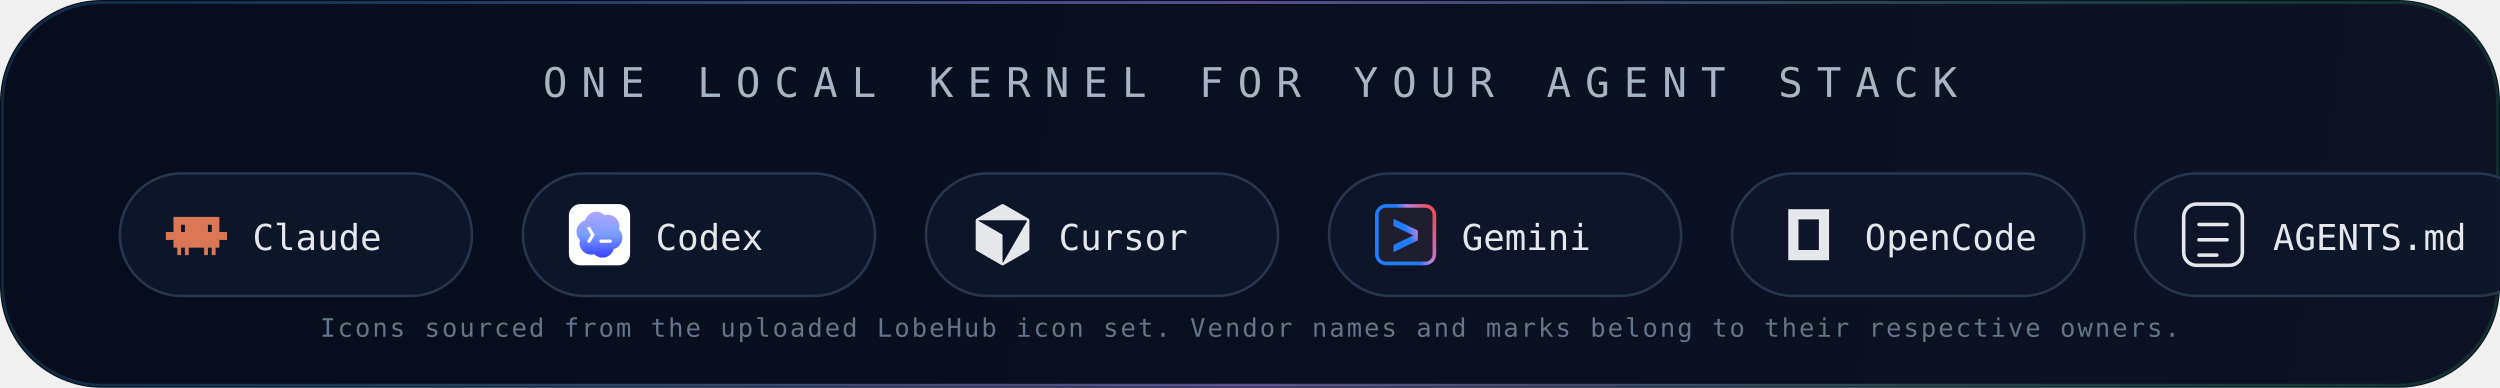
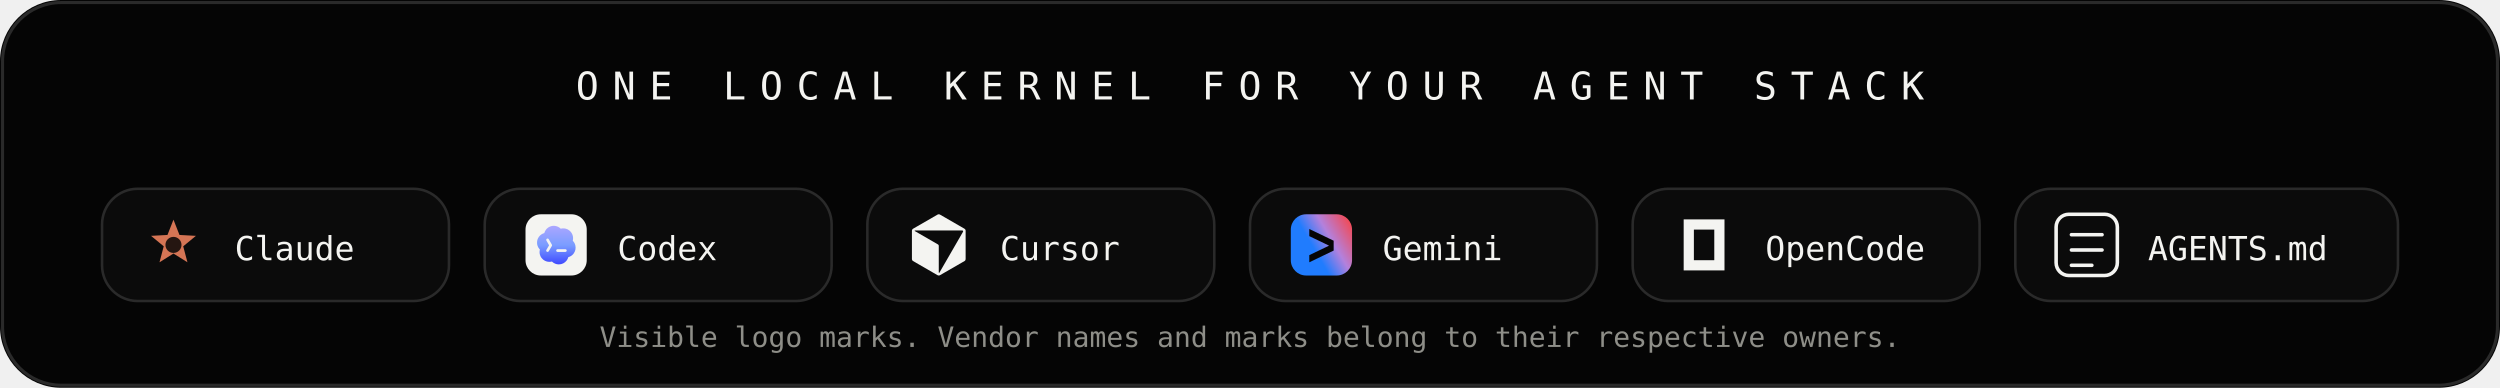
<svg xmlns="http://www.w3.org/2000/svg" width="980" height="152" viewBox="0 0 980 152" role="img" aria-labelledby="title desc">
  <defs>
-     <linearGradient id="panel" x1="0" y1="0" x2="980" y2="152" gradientUnits="userSpaceOnUse">
-       <stop offset="0" stop-color="#080d1d" />
-       <stop offset="1" stop-color="#0d1324" />
+     <style>
+       .mono { font-family: 'JetBrains Mono', ui-monospace, SFMono-Regular, Menlo, Monaco, Consolas, monospace; }
+     </style>
+     <linearGradient id="codexMark" x1="12" x2="12" y1="2" y2="22" gradientUnits="userSpaceOnUse">
+       <stop stop-color="#B1A7FF" />
+       <stop offset="0.5" stop-color="#7A9DFF" />
+       <stop offset="1" stop-color="#3941FF" />
    </linearGradient>
-     <linearGradient id="line" x1="0" y1="0" x2="980" y2="0" gradientUnits="userSpaceOnUse">
-       <stop offset="0" stop-color="#38bdf8" stop-opacity="0.16" />
-       <stop offset="0.5" stop-color="#a78bfa" stop-opacity="0.54" />
-       <stop offset="1" stop-color="#22c55e" stop-opacity="0.16" />
+     <linearGradient id="geminiMark" x1="24" x2="0" y1="5" y2="19" gradientUnits="userSpaceOnUse">
+       <stop stop-color="#EE4D5D" />
+       <stop offset="0.34" stop-color="#B381DD" />
+       <stop offset="0.62" stop-color="#207CFE" />
    </linearGradient>
  </defs>
-   <rect width="980" height="152" rx="40" fill="url(#panel)" />
-   <rect x="1" y="1" width="978" height="150" rx="39" fill="none" stroke="url(#line)" stroke-width="1.1" />
-   <text x="490" y="38" text-anchor="middle" font-family="JetBrains Mono, ui-monospace, SFMono-Regular, Menlo, Monaco, Consolas, monospace" font-size="16" font-weight="300" fill="#a8b3c7" letter-spacing="5.5">ONE LOCAL KERNEL FOR YOUR AGENT STACK</text>
-   <g>
-     <g transform="translate(47 68)">
-       <rect width="138" height="48" rx="24" fill="#0f172a" fill-opacity="0.86" stroke="#28364d" />
-       <svg x="18" y="12" width="24" height="24" viewBox="0 0 24 24" color="#e5e7eb" aria-hidden="true">
-         <path clip-rule="evenodd" d="M20.998 10.949H24v3.102h-3v3.028h-1.487V20H18v-2.921h-1.487V20H15v-2.921H9V20H7.488v-2.921H6V20H4.487v-2.921H3V14.05H0V10.95h3V5h17.998v5.949zM6 10.949h1.488V8.102H6v2.847zm10.51 0H18V8.102h-1.49v2.847z" fill="#D97757" fill-rule="evenodd" />
-       </svg>
-       <text x="52" y="30" font-family="JetBrains Mono, ui-monospace, SFMono-Regular, Menlo, Monaco, Consolas, monospace" font-size="14" font-weight="300" fill="#e5e7eb">Claude</text>
+   <rect width="980" height="152" rx="24" fill="#050505" />
+   <rect x="1" y="1" width="978" height="150" rx="23" fill="none" stroke="#2A2A2A" stroke-width="1.2" />
+   <text x="490" y="39" text-anchor="middle" class="mono" font-size="15" font-weight="400" fill="#F4F4F1" letter-spacing="5.4">ONE LOCAL KERNEL FOR YOUR AGENT STACK</text>
+   <g transform="translate(40 74)">
+     <g transform="translate(0 0)">
+       <rect width="136" height="44" rx="14" fill="#0B0B0B" stroke="#2A2A2A" />
+       <g transform="translate(16 10)" fill="#D97757">
+         <path d="M12 2.1 14.35 8.1 20.8 8.45 15.82 12.55 17.48 18.82 12 15.38 6.52 18.82 8.18 12.55 3.2 8.45 9.65 8.1 12 2.1Z" opacity="0.98" />
+         <circle cx="12" cy="12" r="3.15" fill="#050505" opacity="0.84" />
+       </g>
+       <text x="52" y="28" class="mono" font-size="13" font-weight="500" fill="#F4F4F1">Claude</text>
    </g>
-     <g transform="translate(205 68)">
-       <rect width="138" height="48" rx="24" fill="#0f172a" fill-opacity="0.86" stroke="#28364d" />
-       <svg x="18" y="12" width="24" height="24" viewBox="0 0 24 24" color="#e5e7eb" aria-hidden="true">
-         <path d="M19.503 0H4.496A4.496 4.496 0 000 4.496v15.007A4.496 4.496 0 004.496 24h15.007A4.496 4.496 0 0024 19.503V4.496A4.496 4.496 0 0019.503 0z" fill="#fff" />
-         <path d="M9.064 3.344a4.578 4.578 0 012.285-.312c1 .115 1.891.54 2.673 1.275.01.01.024.017.037.021a.09.09 0 00.043 0 4.55 4.55 0 013.046.275l.047.022.116.057a4.581 4.581 0 012.188 2.399c.209.51.313 1.041.315 1.595a4.24 4.24 0 01-.134 1.223.123.123 0 00.03.115c.594.607.988 1.33 1.183 2.17.289 1.425-.007 2.71-.887 3.854l-.136.166a4.548 4.548 0 01-2.201 1.388.123.123 0 00-.081.076c-.191.551-.383 1.023-.74 1.494-.9 1.187-2.222 1.846-3.711 1.838-1.187-.006-2.239-.44-3.157-1.302a.107.107 0 00-.105-.024c-.388.125-.78.143-1.204.138a4.441 4.441 0 01-1.945-.466 4.544 4.544 0 01-1.61-1.335c-.152-.202-.303-.392-.414-.617a5.81 5.81 0 01-.37-.961 4.582 4.582 0 01-.014-2.298.124.124 0 00.006-.056.085.085 0 00-.027-.048 4.467 4.467 0 01-1.034-1.651 3.896 3.896 0 01-.251-1.192 5.189 5.189 0 01.141-1.6c.337-1.112.982-1.985 1.933-2.618.212-.141.413-.251.601-.33.215-.089.43-.164.646-.227a.098.098 0 00.065-.066 4.51 4.51 0 01.829-1.615 4.535 4.535 0 011.837-1.388zm3.482 10.565a.637.637 0 000 1.272h3.636a.637.637 0 100-1.272h-3.636zM8.462 9.23a.637.637 0 00-1.106.631l1.272 2.224-1.266 2.136a.636.636 0 101.095.649l1.454-2.455a.636.636 0 00.005-.64L8.462 9.23z" fill="url(#codex-lobe-icons-codex-_R_0_)" />
-         <defs>
-           <linearGradient gradientUnits="userSpaceOnUse" id="codex-lobe-icons-codex-_R_0_" x1="12" x2="12" y1="3" y2="21">
-             <stop stop-color="#B1A7FF" />
-             <stop offset=".5" stop-color="#7A9DFF" />
-             <stop offset="1" stop-color="#3941FF" />
-           </linearGradient>
-         </defs>
-       </svg>
-       <text x="52" y="30" font-family="JetBrains Mono, ui-monospace, SFMono-Regular, Menlo, Monaco, Consolas, monospace" font-size="14" font-weight="300" fill="#e5e7eb">Codex</text>
+     <g transform="translate(150 0)">
+       <rect width="136" height="44" rx="14" fill="#0B0B0B" stroke="#2A2A2A" />
+       <g transform="translate(16 10)">
+         <rect width="24" height="24" rx="6" fill="#F4F4F1" />
+         <path d="M9.064 3.344a4.578 4.578 0 012.285-.312c1 .115 1.891.54 2.673 1.275.01.01.024.017.037.021a.09.09 0 00.043 0 4.55 4.55 0 013.046.275l.047.022.116.057a4.581 4.581 0 012.188 2.399c.209.51.313 1.041.315 1.595a4.24 4.24 0 01-.134 1.223.123.123 0 00.03.115c.594.607.988 1.33 1.183 2.17.289 1.425-.007 2.71-.887 3.854l-.136.166a4.548 4.548 0 01-2.201 1.388.123.123 0 00-.081.076c-.191.551-.383 1.023-.74 1.494-.9 1.187-2.222 1.846-3.711 1.838-1.187-.006-2.239-.44-3.157-1.302a.107.107 0 00-.105-.024c-.388.125-.78.143-1.204.138a4.441 4.441 0 01-1.945-.466 4.544 4.544 0 01-1.61-1.335c-.152-.202-.303-.392-.414-.617a5.81 5.81 0 01-.37-.961 4.582 4.582 0 01-.014-2.298.124.124 0 00.006-.056.085.085 0 00-.027-.048 4.467 4.467 0 01-1.034-1.651 3.896 3.896 0 01-.251-1.192 5.189 5.189 0 01.141-1.6c.337-1.112.982-1.985 1.933-2.618.212-.141.413-.251.601-.33.215-.089.43-.164.646-.227a.098.098 0 00.065-.066 4.51 4.51 0 01.829-1.615 4.535 4.535 0 011.837-1.388zm3.482 10.565a.637.637 0 000 1.272h3.636a.637.637 0 100-1.272h-3.636zM8.462 9.23a.637.637 0 00-1.106.631l1.272 2.224-1.266 2.136a.636.636 0 101.095.649l1.454-2.455a.636.636 0 00.005-.64L8.462 9.23z" transform="translate(2 2) scale(0.84)" fill="url(#codexMark)" />
+       </g>
+       <text x="52" y="28" class="mono" font-size="13" font-weight="500" fill="#F4F4F1">Codex</text>
    </g>
-     <g transform="translate(363 68)">
-       <rect width="138" height="48" rx="24" fill="#0f172a" fill-opacity="0.86" stroke="#28364d" />
-       <svg x="18" y="12" width="24" height="24" viewBox="0 0 24 24" color="#e5e7eb" fill="currentColor" fill-rule="evenodd" aria-hidden="true">
-         <path d="M22.106 5.68L12.5.135a.998.998 0 00-.998 0L1.893 5.68a.84.84 0 00-.419.726v11.186c0 .3.16.577.42.727l9.607 5.547a.999.999 0 00.998 0l9.608-5.547a.84.84 0 00.42-.727V6.407a.84.84 0 00-.42-.726zm-.603 1.176L12.228 22.92c-.063.108-.228.064-.228-.061V12.34a.59.59 0 00-.295-.51l-9.11-5.26c-.107-.062-.063-.228.062-.228h18.55c.264 0 .428.286.296.514z" />
-       </svg>
-       <text x="52" y="30" font-family="JetBrains Mono, ui-monospace, SFMono-Regular, Menlo, Monaco, Consolas, monospace" font-size="14" font-weight="300" fill="#e5e7eb">Cursor</text>
+     <g transform="translate(300 0)">
+       <rect width="136" height="44" rx="14" fill="#0B0B0B" stroke="#2A2A2A" />
+       <g transform="translate(16 10)">
+         <path d="M22.106 5.68 12.5.135a.998.998 0 0 0-.998 0L1.893 5.68a.84.84 0 0 0-.419.726v11.186c0 .3.16.577.42.727l9.607 5.547a.999.999 0 0 0 .998 0l9.608-5.547a.84.84 0 0 0 .42-.727V6.407a.84.84 0 0 0-.42-.726Zm-.603 1.176L12.228 22.92c-.063.108-.228.064-.228-.061V12.34a.59.59 0 0 0-.295-.51l-9.11-5.26c-.107-.062-.063-.228.062-.228h18.55c.264 0 .428.286.296.514Z" fill="#F4F4F1" />
+       </g>
+       <text x="52" y="28" class="mono" font-size="13" font-weight="500" fill="#F4F4F1">Cursor</text>
    </g>
-     <g transform="translate(521 68)">
-       <rect width="138" height="48" rx="24" fill="#0f172a" fill-opacity="0.86" stroke="#28364d" />
-       <svg x="18" y="12" width="24" height="24" viewBox="0 0 24 24" color="#e5e7eb" aria-hidden="true">
-         <path d="M0 4.391A4.391 4.391 0 014.391 0h15.217A4.391 4.391 0 0124 4.391v15.217A4.391 4.391 0 0119.608 24H4.391A4.391 4.391 0 010 19.608V4.391z" fill="url(#gemini-lobe-icons-gemini-cli-_R_0_)" />
-         <path clip-rule="evenodd" d="M19.74 1.444a2.816 2.816 0 012.816 2.816v15.48a2.816 2.816 0 01-2.816 2.816H4.26a2.816 2.816 0 01-2.816-2.816V4.26A2.816 2.816 0 014.26 1.444h15.48zM7.236 8.564l7.752 3.728-7.752 3.727v2.802l9.557-4.596v-3.866L7.236 5.763v2.801z" fill="#1E1E2E" fill-rule="evenodd" />
-         <defs>
-           <linearGradient gradientUnits="userSpaceOnUse" id="gemini-lobe-icons-gemini-cli-_R_0_" x1="24" x2="0" y1="6.587" y2="16.494">
-             <stop stop-color="#EE4D5D" />
-             <stop offset=".328" stop-color="#B381DD" />
-             <stop offset=".476" stop-color="#207CFE" />
-           </linearGradient>
-         </defs>
-       </svg>
-       <text x="52" y="30" font-family="JetBrains Mono, ui-monospace, SFMono-Regular, Menlo, Monaco, Consolas, monospace" font-size="14" font-weight="300" fill="#e5e7eb">Gemini</text>
+     <g transform="translate(450 0)">
+       <rect width="136" height="44" rx="14" fill="#0B0B0B" stroke="#2A2A2A" />
+       <g transform="translate(16 10)">
+         <rect width="24" height="24" rx="6" fill="url(#geminiMark)" />
+         <path d="M7.236 8.564 14.988 12.292 7.236 16.019v2.802l9.557-4.596v-3.866L7.236 5.763v2.801Z" fill="#050505" />
+       </g>
+       <text x="52" y="28" class="mono" font-size="13" font-weight="500" fill="#F4F4F1">Gemini</text>
    </g>
-     <g transform="translate(679 68)">
-       <rect width="138" height="48" rx="24" fill="#0f172a" fill-opacity="0.86" stroke="#28364d" />
-       <svg x="18" y="12" width="24" height="24" viewBox="0 0 24 24" color="#e5e7eb" fill="currentColor" fill-rule="evenodd" aria-hidden="true">
-         <path d="M16 6H8v12h8V6zm4 16H4V2h16v20z" />
-       </svg>
-       <text x="52" y="30" font-family="JetBrains Mono, ui-monospace, SFMono-Regular, Menlo, Monaco, Consolas, monospace" font-size="14" font-weight="300" fill="#e5e7eb">OpenCode</text>
+     <g transform="translate(600 0)">
+       <rect width="136" height="44" rx="14" fill="#0B0B0B" stroke="#2A2A2A" />
+       <g transform="translate(16 10)">
+         <path d="M16 6H8v12h8V6Zm4 16H4V2h16v20Z" fill="#F4F4F1" />
+       </g>
+       <text x="52" y="28" class="mono" font-size="13" font-weight="500" fill="#F4F4F1">OpenCode</text>
    </g>
-     <g transform="translate(837 68)">
-       <rect width="158" height="48" rx="24" fill="#0f172a" fill-opacity="0.86" stroke="#28364d" />
-       <rect x="19" y="12" width="23" height="24" rx="5" fill="none" stroke="#e5e7eb" stroke-width="1.4" />
-       <path d="M25 20h11M25 26h11M25 32h7" stroke="#e5e7eb" stroke-width="1.4" stroke-linecap="round" />
-       <text x="54" y="30" font-family="JetBrains Mono, ui-monospace, SFMono-Regular, Menlo, Monaco, Consolas, monospace" font-size="14" font-weight="300" fill="#e5e7eb">AGENTS.md</text>
+     <g transform="translate(750 0)">
+       <rect width="150" height="44" rx="14" fill="#0B0B0B" stroke="#2A2A2A" />
+       <rect x="16" y="10" width="24" height="24" rx="5" fill="none" stroke="#F4F4F1" stroke-width="1.4" />
+       <path d="M22 18h12M22 24h12M22 30h8" stroke="#F4F4F1" stroke-width="1.4" stroke-linecap="round" />
+       <text x="52" y="28" class="mono" font-size="13" font-weight="500" fill="#F4F4F1">AGENTS.md</text>
    </g>
  </g>
-   <text x="490" y="132" text-anchor="middle" font-family="JetBrains Mono, ui-monospace, SFMono-Regular, Menlo, Monaco, Consolas, monospace" font-size="10" font-weight="300" fill="#64748b" letter-spacing="0.8">Icons sourced from the uploaded LobeHub icon set. Vendor names and marks belong to their respective owners.</text>
+   <text x="490" y="136" text-anchor="middle" class="mono" font-size="11" font-weight="400" fill="#8E8E88">Visible logo marks. Vendor names and marks belong to their respective owners.</text>
</svg>
